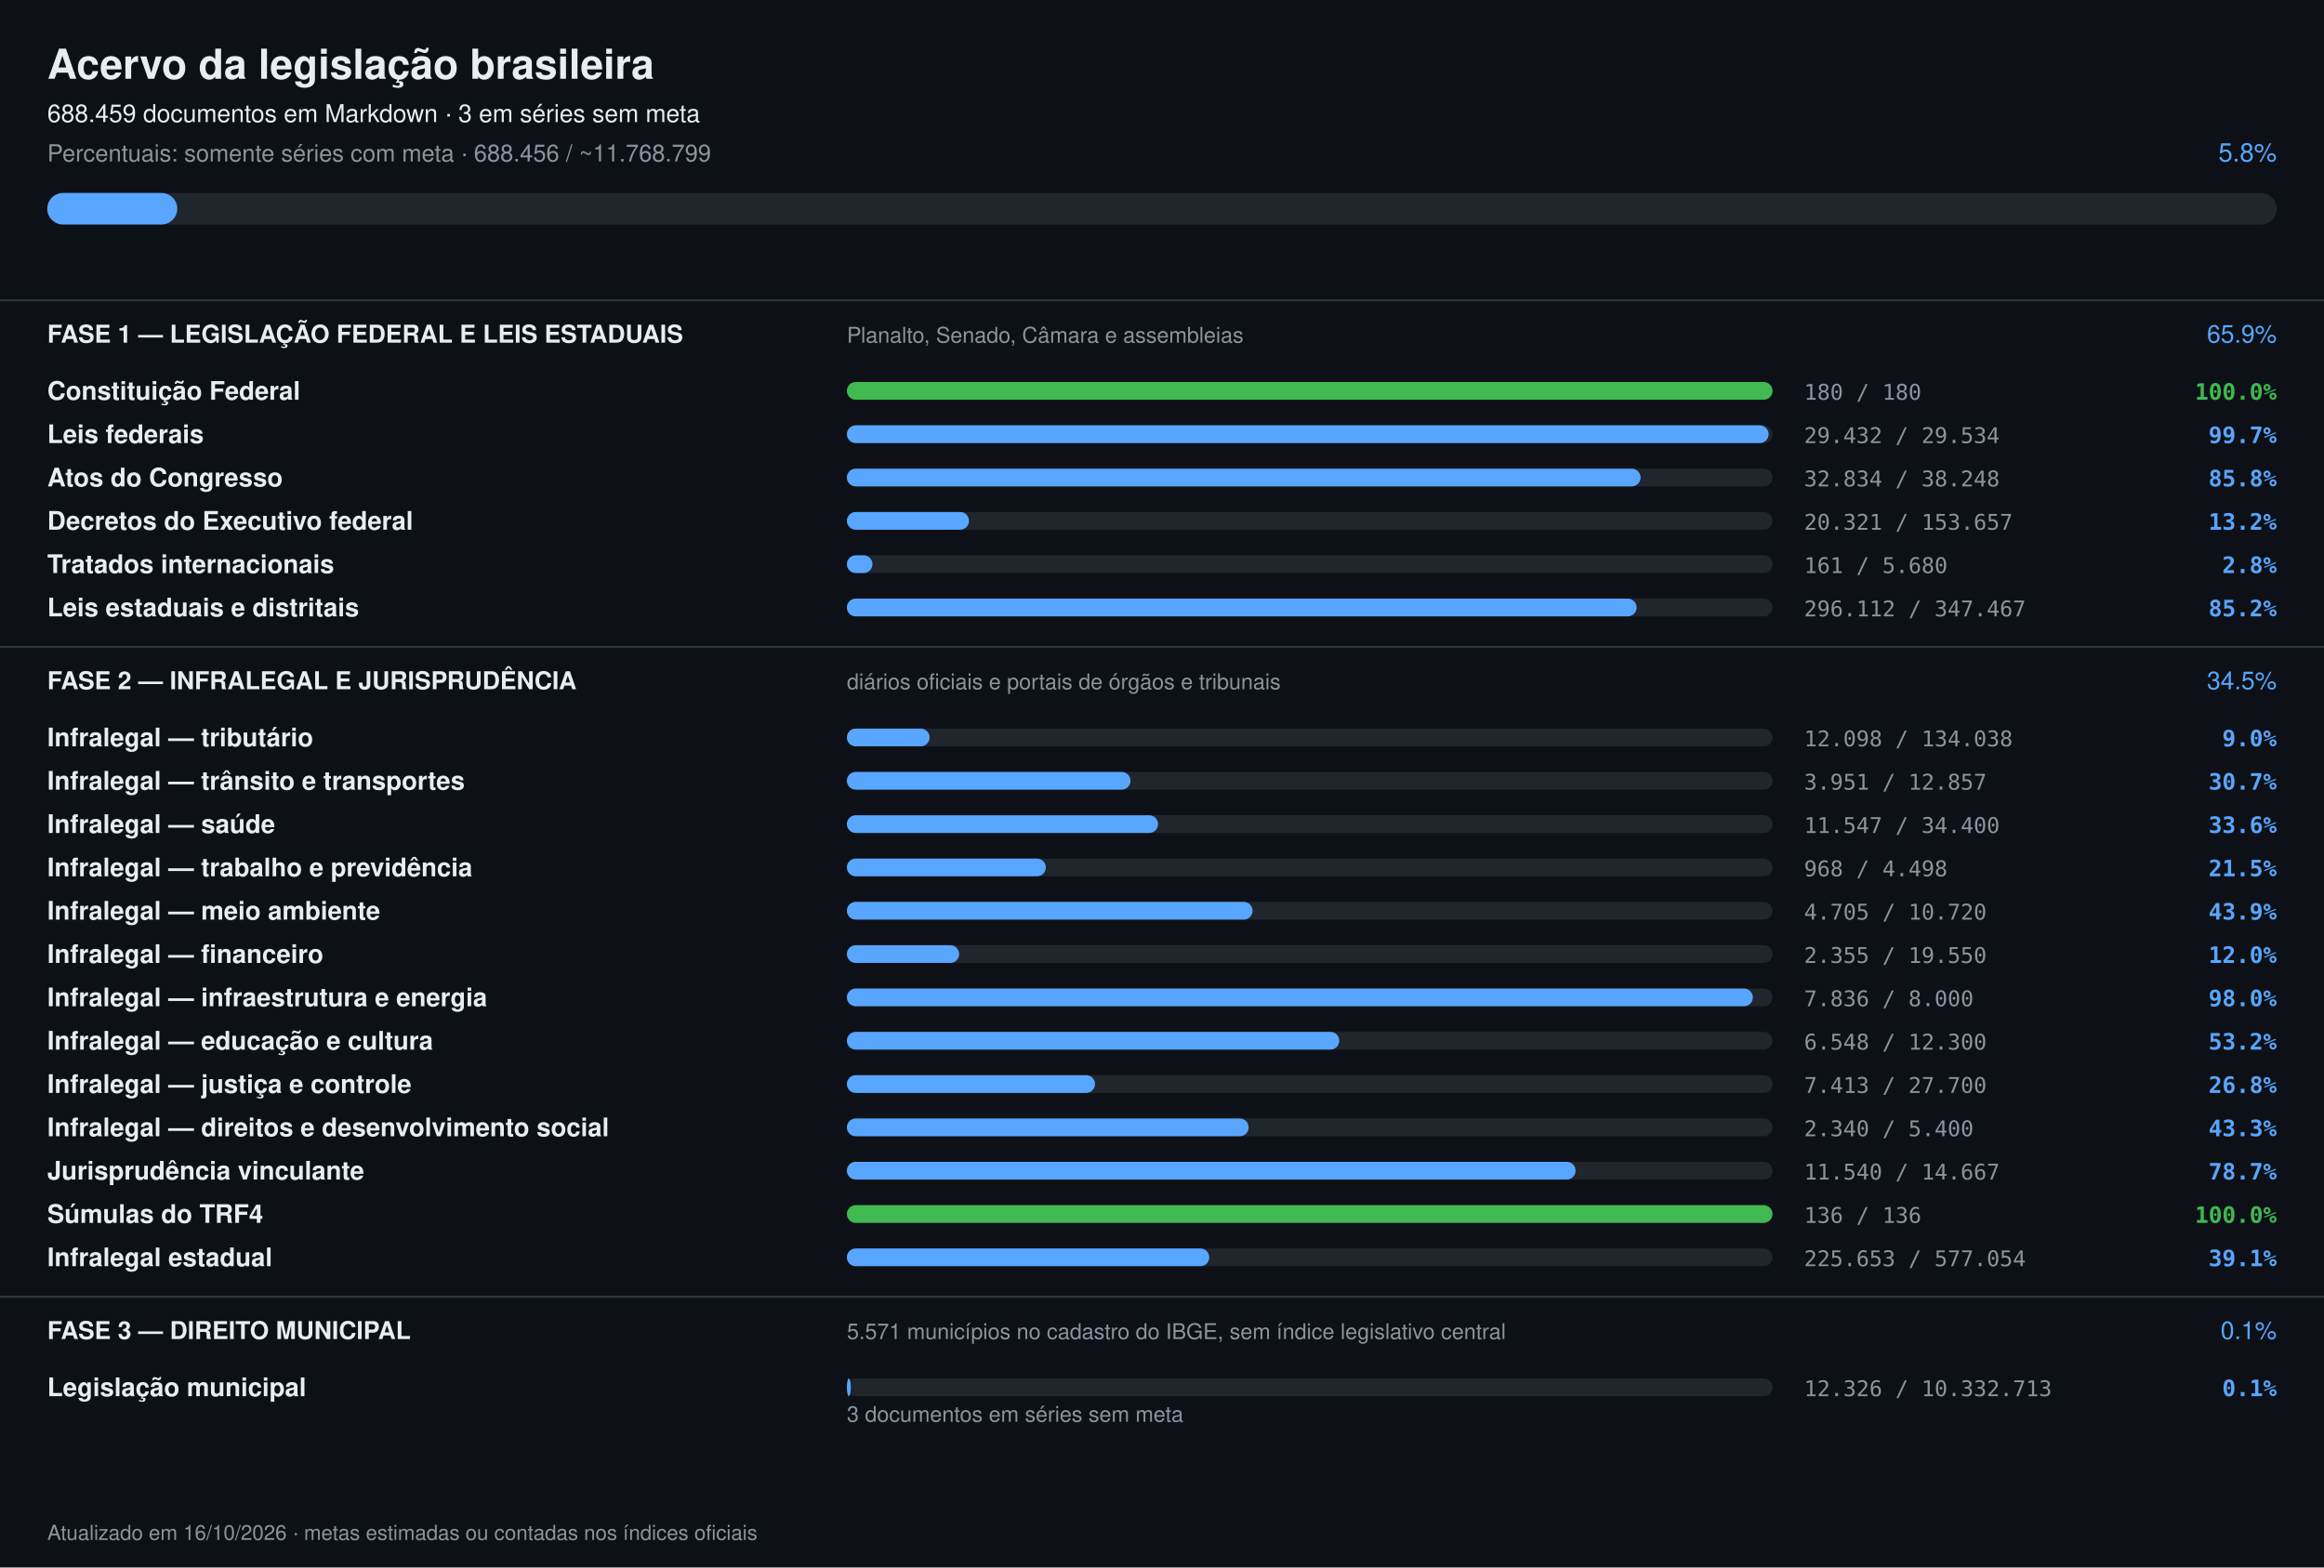
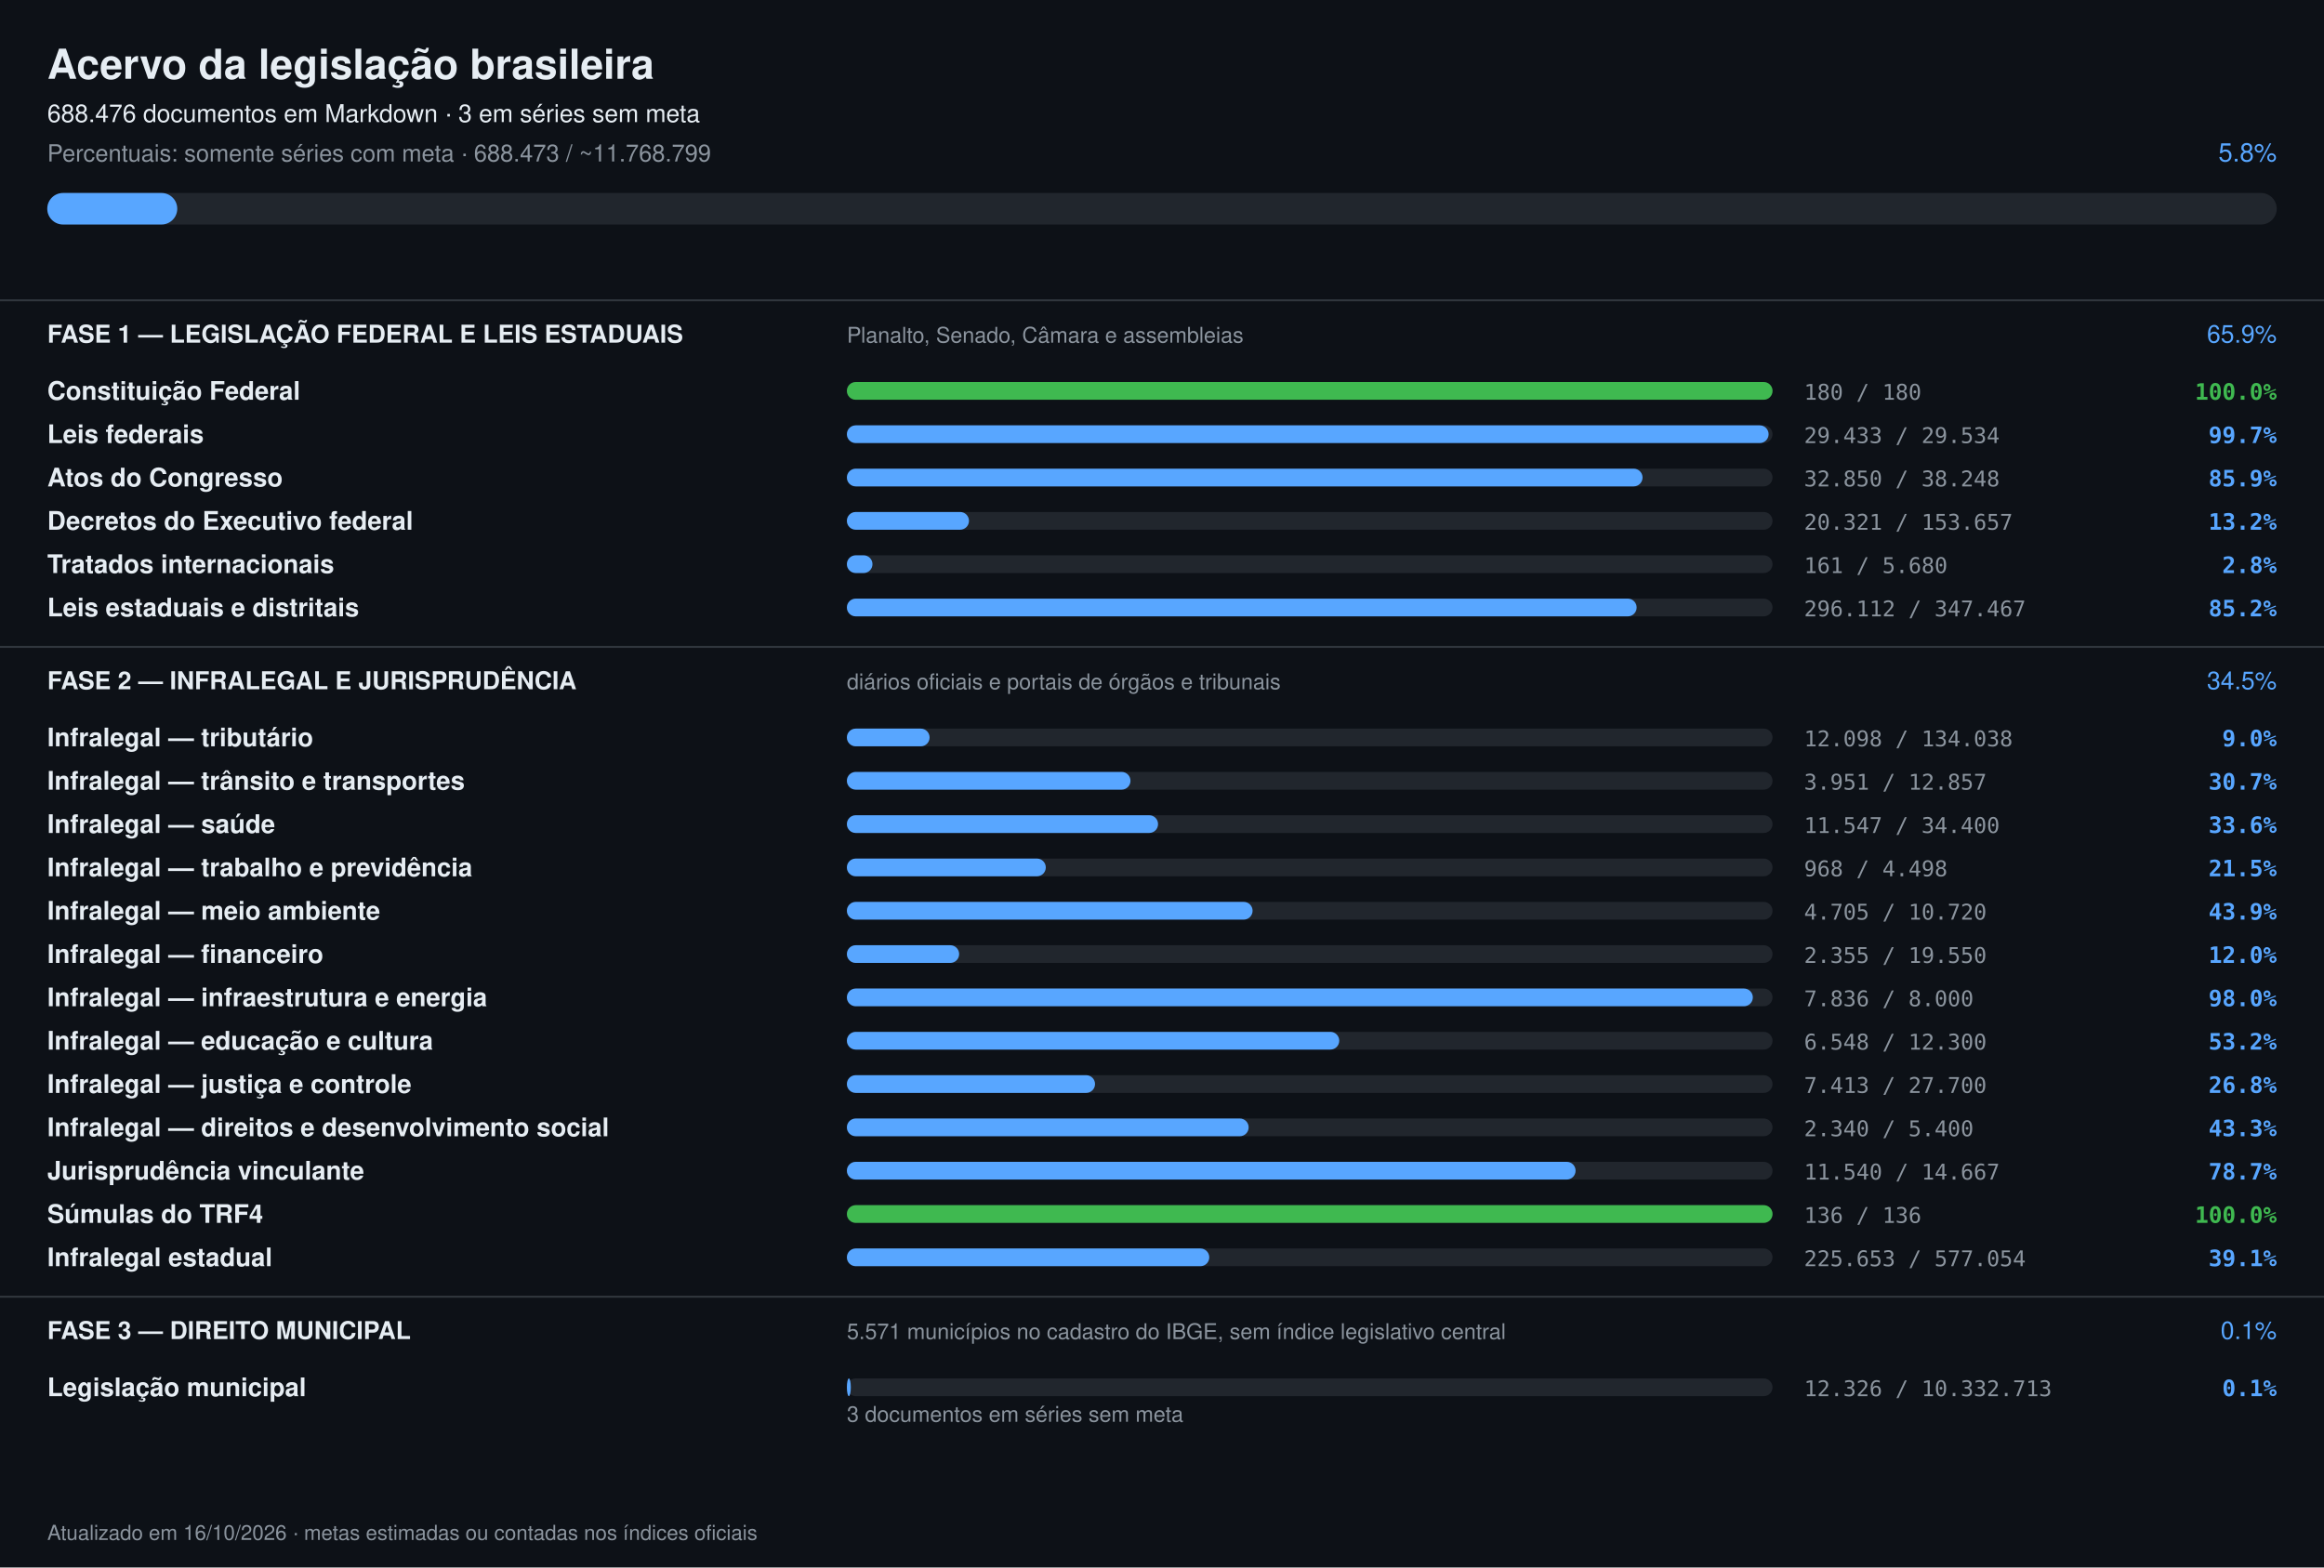
<svg xmlns="http://www.w3.org/2000/svg" width="1180" height="796" viewBox="0 0 1180 796" font-family="-apple-system,Segoe UI,Helvetica,Arial,sans-serif">
  <rect width="1180" height="796" fill="#0d1117" />
  <text x="24" y="40" font-size="21" font-weight="700" fill="#e6edf3">Acervo da legislação brasileira</text>
-   <text x="24" y="62" font-size="12.5" fill="#e6edf3">688.459 documentos em Markdown · 3 em séries sem meta</text>
-   <text x="24" y="82" font-size="12" fill="#8b949e">Percentuais: somente séries com meta · 688.456 / ~11.768.799</text>
+   <text x="24" y="62" font-size="12.5" fill="#e6edf3">688.476 documentos em Markdown · 3 em séries sem meta</text>
+   <text x="24" y="82" font-size="12" fill="#8b949e">Percentuais: somente séries com meta · 688.473 / ~11.768.799</text>
  <text x="1156" y="82" font-size="13" text-anchor="end" fill="#58a6ff">5.8%</text>
  <rect x="24" y="98" width="1132" height="16" rx="8" fill="#21262d" />
  <rect x="24" y="98" width="66" height="16" rx="8" fill="#58a6ff" />
  <rect x="0" y="152" width="1180" height="1" fill="#30363d" />
  <text x="24" y="174" font-size="12.5" font-weight="700" fill="#e6edf3">FASE 1 — LEGISLAÇÃO FEDERAL E LEIS ESTADUAIS</text>
  <text x="430" y="174" font-size="11" fill="#8b949e">Planalto, Senado, Câmara e assembleias</text>
  <text x="1156" y="174" font-size="12.5" text-anchor="end" fill="#58a6ff">65.9%</text>
  <text x="24" y="203" font-size="13" font-weight="600" fill="#e6edf3">Constituição Federal</text>
  <rect x="430" y="194" width="470" height="9" rx="4.5" fill="#21262d" />
  <rect x="430" y="194" width="470" height="9" rx="4.5" fill="#3fb950" />
  <text x="916" y="203" font-size="11" fill="#8b949e" font-family="ui-monospace,monospace">180 / 180</text>
  <text x="1156" y="203" font-size="11.5" text-anchor="end" font-weight="600" fill="#3fb950" font-family="ui-monospace,monospace">100.0%</text>
  <text x="24" y="225" font-size="13" font-weight="600" fill="#e6edf3">Leis federais</text>
  <rect x="430" y="216" width="470" height="9" rx="4.5" fill="#21262d" />
  <rect x="430" y="216" width="468" height="9" rx="4.5" fill="#58a6ff" />
-   <text x="916" y="225" font-size="11" fill="#8b949e" font-family="ui-monospace,monospace">29.432 / 29.534</text>
+   <text x="916" y="225" font-size="11" fill="#8b949e" font-family="ui-monospace,monospace">29.433 / 29.534</text>
  <text x="1156" y="225" font-size="11.5" text-anchor="end" font-weight="600" fill="#58a6ff" font-family="ui-monospace,monospace">99.7%</text>
  <text x="24" y="247" font-size="13" font-weight="600" fill="#e6edf3">Atos do Congresso</text>
  <rect x="430" y="238" width="470" height="9" rx="4.5" fill="#21262d" />
-   <rect x="430" y="238" width="403" height="9" rx="4.5" fill="#58a6ff" />
-   <text x="916" y="247" font-size="11" fill="#8b949e" font-family="ui-monospace,monospace">32.834 / 38.248</text>
-   <text x="1156" y="247" font-size="11.5" text-anchor="end" font-weight="600" fill="#58a6ff" font-family="ui-monospace,monospace">85.8%</text>
+   <rect x="430" y="238" width="404" height="9" rx="4.5" fill="#58a6ff" />
+   <text x="916" y="247" font-size="11" fill="#8b949e" font-family="ui-monospace,monospace">32.850 / 38.248</text>
+   <text x="1156" y="247" font-size="11.5" text-anchor="end" font-weight="600" fill="#58a6ff" font-family="ui-monospace,monospace">85.9%</text>
  <text x="24" y="269" font-size="13" font-weight="600" fill="#e6edf3">Decretos do Executivo federal</text>
  <rect x="430" y="260" width="470" height="9" rx="4.5" fill="#21262d" />
  <rect x="430" y="260" width="62" height="9" rx="4.5" fill="#58a6ff" />
  <text x="916" y="269" font-size="11" fill="#8b949e" font-family="ui-monospace,monospace">20.321 / 153.657</text>
  <text x="1156" y="269" font-size="11.5" text-anchor="end" font-weight="600" fill="#58a6ff" font-family="ui-monospace,monospace">13.2%</text>
  <text x="24" y="291" font-size="13" font-weight="600" fill="#e6edf3">Tratados internacionais</text>
  <rect x="430" y="282" width="470" height="9" rx="4.5" fill="#21262d" />
  <rect x="430" y="282" width="13" height="9" rx="4.5" fill="#58a6ff" />
  <text x="916" y="291" font-size="11" fill="#8b949e" font-family="ui-monospace,monospace">161 / 5.680</text>
  <text x="1156" y="291" font-size="11.5" text-anchor="end" font-weight="600" fill="#58a6ff" font-family="ui-monospace,monospace">2.8%</text>
  <text x="24" y="313" font-size="13" font-weight="600" fill="#e6edf3">Leis estaduais e distritais</text>
  <rect x="430" y="304" width="470" height="9" rx="4.5" fill="#21262d" />
  <rect x="430" y="304" width="401" height="9" rx="4.5" fill="#58a6ff" />
  <text x="916" y="313" font-size="11" fill="#8b949e" font-family="ui-monospace,monospace">296.112 / 347.467</text>
  <text x="1156" y="313" font-size="11.5" text-anchor="end" font-weight="600" fill="#58a6ff" font-family="ui-monospace,monospace">85.2%</text>
  <rect x="0" y="328" width="1180" height="1" fill="#30363d" />
  <text x="24" y="350" font-size="12.5" font-weight="700" fill="#e6edf3">FASE 2 — INFRALEGAL E JURISPRUDÊNCIA</text>
  <text x="430" y="350" font-size="11" fill="#8b949e">diários oficiais e portais de órgãos e tribunais</text>
  <text x="1156" y="350" font-size="12.5" text-anchor="end" fill="#58a6ff">34.5%</text>
  <text x="24" y="379" font-size="13" font-weight="600" fill="#e6edf3">Infralegal — tributário</text>
  <rect x="430" y="370" width="470" height="9" rx="4.5" fill="#21262d" />
  <rect x="430" y="370" width="42" height="9" rx="4.5" fill="#58a6ff" />
  <text x="916" y="379" font-size="11" fill="#8b949e" font-family="ui-monospace,monospace">12.098 / 134.038</text>
  <text x="1156" y="379" font-size="11.5" text-anchor="end" font-weight="600" fill="#58a6ff" font-family="ui-monospace,monospace">9.0%</text>
  <text x="24" y="401" font-size="13" font-weight="600" fill="#e6edf3">Infralegal — trânsito e transportes</text>
  <rect x="430" y="392" width="470" height="9" rx="4.5" fill="#21262d" />
  <rect x="430" y="392" width="144" height="9" rx="4.5" fill="#58a6ff" />
  <text x="916" y="401" font-size="11" fill="#8b949e" font-family="ui-monospace,monospace">3.951 / 12.857</text>
  <text x="1156" y="401" font-size="11.5" text-anchor="end" font-weight="600" fill="#58a6ff" font-family="ui-monospace,monospace">30.7%</text>
  <text x="24" y="423" font-size="13" font-weight="600" fill="#e6edf3">Infralegal — saúde</text>
  <rect x="430" y="414" width="470" height="9" rx="4.5" fill="#21262d" />
  <rect x="430" y="414" width="158" height="9" rx="4.5" fill="#58a6ff" />
  <text x="916" y="423" font-size="11" fill="#8b949e" font-family="ui-monospace,monospace">11.547 / 34.400</text>
  <text x="1156" y="423" font-size="11.5" text-anchor="end" font-weight="600" fill="#58a6ff" font-family="ui-monospace,monospace">33.6%</text>
  <text x="24" y="445" font-size="13" font-weight="600" fill="#e6edf3">Infralegal — trabalho e previdência</text>
  <rect x="430" y="436" width="470" height="9" rx="4.5" fill="#21262d" />
  <rect x="430" y="436" width="101" height="9" rx="4.5" fill="#58a6ff" />
  <text x="916" y="445" font-size="11" fill="#8b949e" font-family="ui-monospace,monospace">968 / 4.498</text>
  <text x="1156" y="445" font-size="11.5" text-anchor="end" font-weight="600" fill="#58a6ff" font-family="ui-monospace,monospace">21.5%</text>
  <text x="24" y="467" font-size="13" font-weight="600" fill="#e6edf3">Infralegal — meio ambiente</text>
  <rect x="430" y="458" width="470" height="9" rx="4.5" fill="#21262d" />
  <rect x="430" y="458" width="206" height="9" rx="4.5" fill="#58a6ff" />
  <text x="916" y="467" font-size="11" fill="#8b949e" font-family="ui-monospace,monospace">4.705 / 10.720</text>
  <text x="1156" y="467" font-size="11.5" text-anchor="end" font-weight="600" fill="#58a6ff" font-family="ui-monospace,monospace">43.9%</text>
  <text x="24" y="489" font-size="13" font-weight="600" fill="#e6edf3">Infralegal — financeiro</text>
  <rect x="430" y="480" width="470" height="9" rx="4.5" fill="#21262d" />
  <rect x="430" y="480" width="57" height="9" rx="4.5" fill="#58a6ff" />
  <text x="916" y="489" font-size="11" fill="#8b949e" font-family="ui-monospace,monospace">2.355 / 19.550</text>
  <text x="1156" y="489" font-size="11.5" text-anchor="end" font-weight="600" fill="#58a6ff" font-family="ui-monospace,monospace">12.0%</text>
  <text x="24" y="511" font-size="13" font-weight="600" fill="#e6edf3">Infralegal — infraestrutura e energia</text>
  <rect x="430" y="502" width="470" height="9" rx="4.5" fill="#21262d" />
  <rect x="430" y="502" width="460" height="9" rx="4.5" fill="#58a6ff" />
  <text x="916" y="511" font-size="11" fill="#8b949e" font-family="ui-monospace,monospace">7.836 / 8.000</text>
  <text x="1156" y="511" font-size="11.5" text-anchor="end" font-weight="600" fill="#58a6ff" font-family="ui-monospace,monospace">98.0%</text>
  <text x="24" y="533" font-size="13" font-weight="600" fill="#e6edf3">Infralegal — educação e cultura</text>
  <rect x="430" y="524" width="470" height="9" rx="4.5" fill="#21262d" />
  <rect x="430" y="524" width="250" height="9" rx="4.5" fill="#58a6ff" />
  <text x="916" y="533" font-size="11" fill="#8b949e" font-family="ui-monospace,monospace">6.548 / 12.300</text>
  <text x="1156" y="533" font-size="11.5" text-anchor="end" font-weight="600" fill="#58a6ff" font-family="ui-monospace,monospace">53.2%</text>
  <text x="24" y="555" font-size="13" font-weight="600" fill="#e6edf3">Infralegal — justiça e controle</text>
  <rect x="430" y="546" width="470" height="9" rx="4.5" fill="#21262d" />
  <rect x="430" y="546" width="126" height="9" rx="4.5" fill="#58a6ff" />
  <text x="916" y="555" font-size="11" fill="#8b949e" font-family="ui-monospace,monospace">7.413 / 27.700</text>
  <text x="1156" y="555" font-size="11.5" text-anchor="end" font-weight="600" fill="#58a6ff" font-family="ui-monospace,monospace">26.8%</text>
  <text x="24" y="577" font-size="13" font-weight="600" fill="#e6edf3">Infralegal — direitos e desenvolvimento social</text>
  <rect x="430" y="568" width="470" height="9" rx="4.5" fill="#21262d" />
  <rect x="430" y="568" width="204" height="9" rx="4.5" fill="#58a6ff" />
  <text x="916" y="577" font-size="11" fill="#8b949e" font-family="ui-monospace,monospace">2.340 / 5.400</text>
  <text x="1156" y="577" font-size="11.5" text-anchor="end" font-weight="600" fill="#58a6ff" font-family="ui-monospace,monospace">43.3%</text>
  <text x="24" y="599" font-size="13" font-weight="600" fill="#e6edf3">Jurisprudência vinculante</text>
  <rect x="430" y="590" width="470" height="9" rx="4.5" fill="#21262d" />
  <rect x="430" y="590" width="370" height="9" rx="4.5" fill="#58a6ff" />
  <text x="916" y="599" font-size="11" fill="#8b949e" font-family="ui-monospace,monospace">11.540 / 14.667</text>
  <text x="1156" y="599" font-size="11.5" text-anchor="end" font-weight="600" fill="#58a6ff" font-family="ui-monospace,monospace">78.7%</text>
  <text x="24" y="621" font-size="13" font-weight="600" fill="#e6edf3">Súmulas do TRF4</text>
  <rect x="430" y="612" width="470" height="9" rx="4.5" fill="#21262d" />
  <rect x="430" y="612" width="470" height="9" rx="4.5" fill="#3fb950" />
  <text x="916" y="621" font-size="11" fill="#8b949e" font-family="ui-monospace,monospace">136 / 136</text>
  <text x="1156" y="621" font-size="11.5" text-anchor="end" font-weight="600" fill="#3fb950" font-family="ui-monospace,monospace">100.0%</text>
  <text x="24" y="643" font-size="13" font-weight="600" fill="#e6edf3">Infralegal estadual</text>
  <rect x="430" y="634" width="470" height="9" rx="4.5" fill="#21262d" />
  <rect x="430" y="634" width="184" height="9" rx="4.5" fill="#58a6ff" />
  <text x="916" y="643" font-size="11" fill="#8b949e" font-family="ui-monospace,monospace">225.653 / 577.054</text>
  <text x="1156" y="643" font-size="11.5" text-anchor="end" font-weight="600" fill="#58a6ff" font-family="ui-monospace,monospace">39.1%</text>
  <rect x="0" y="658" width="1180" height="1" fill="#30363d" />
  <text x="24" y="680" font-size="12.5" font-weight="700" fill="#e6edf3">FASE 3 — DIREITO MUNICIPAL</text>
  <text x="430" y="680" font-size="11" fill="#8b949e">5.571 municípios no cadastro do IBGE, sem índice legislativo central</text>
  <text x="1156" y="680" font-size="12.5" text-anchor="end" fill="#58a6ff">0.1%</text>
  <text x="24" y="709" font-size="13" font-weight="600" fill="#e6edf3">Legislação municipal</text>
  <rect x="430" y="700" width="470" height="9" rx="4.5" fill="#21262d" />
  <rect x="430" y="700" width="2" height="9" rx="4.5" fill="#58a6ff" />
  <text x="916" y="709" font-size="11" fill="#8b949e" font-family="ui-monospace,monospace">12.326 / 10.332.713</text>
  <text x="1156" y="709" font-size="11.5" text-anchor="end" font-weight="600" fill="#58a6ff" font-family="ui-monospace,monospace">0.1%</text>
  <text x="430" y="722" font-size="11" fill="#8b949e">3 documentos em séries sem meta</text>
  <text x="24" y="782" font-size="10.5" fill="#8b949e">Atualizado em 16/10/2026 · metas estimadas ou contadas nos índices oficiais</text>
</svg>
